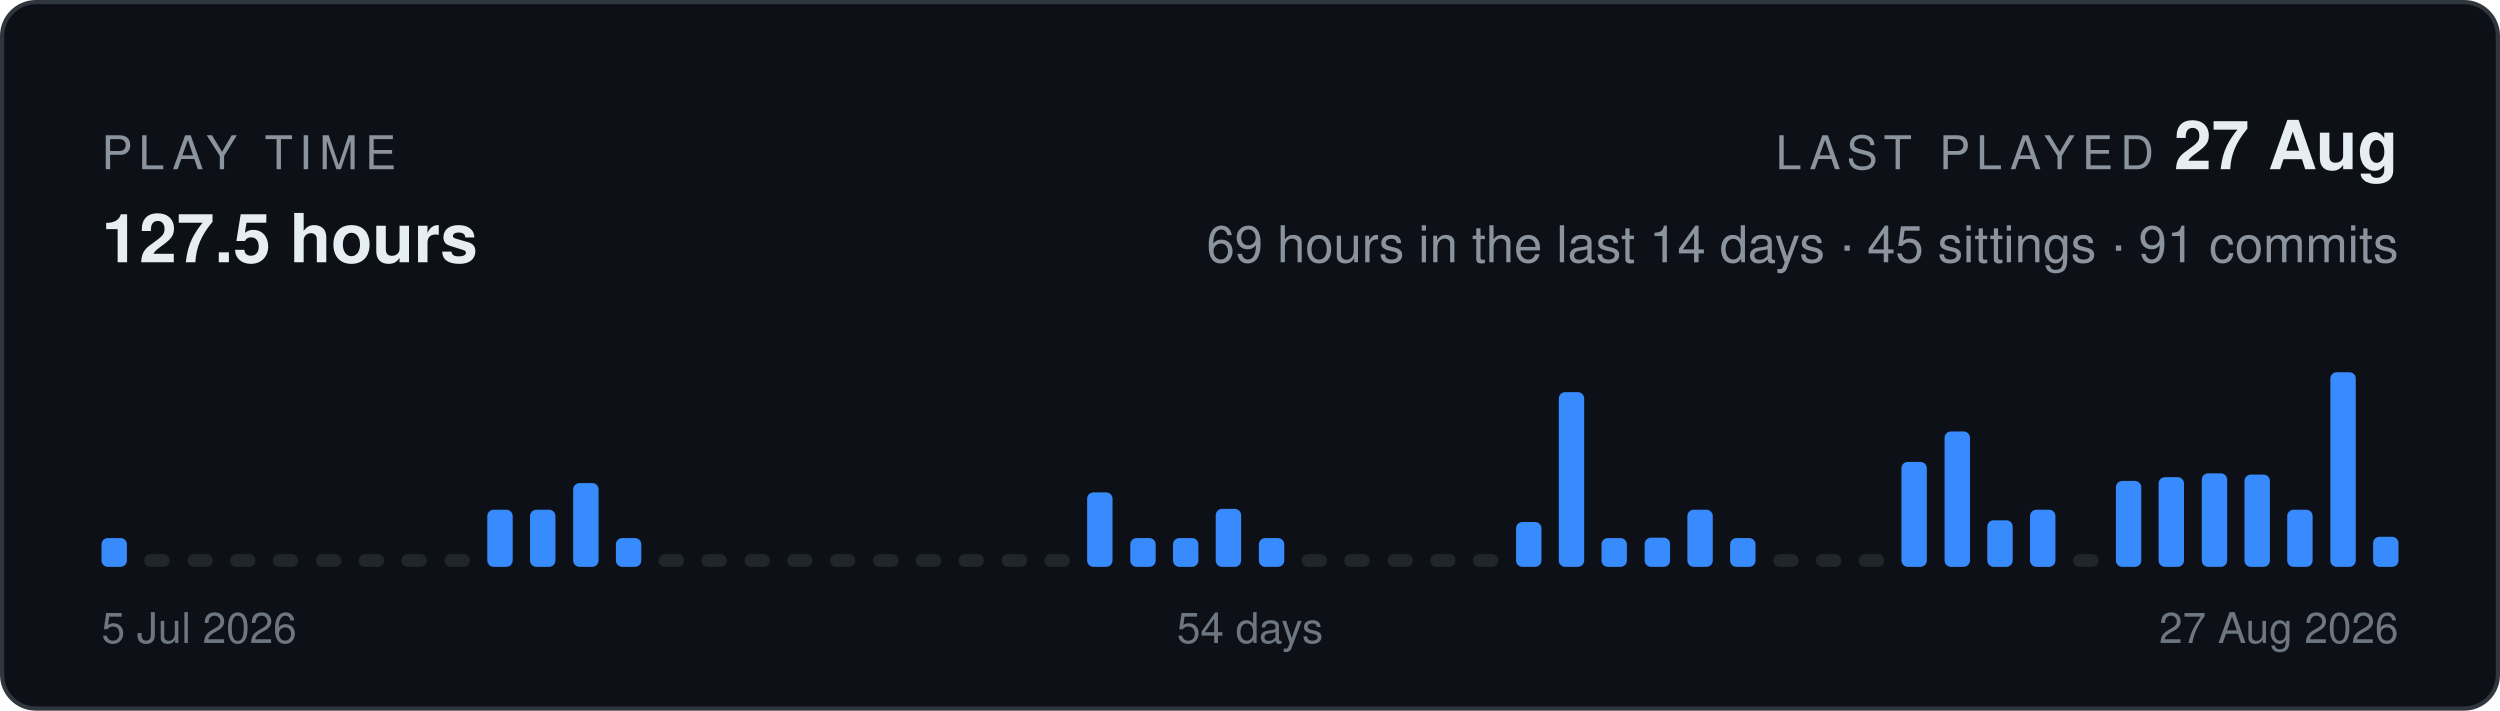
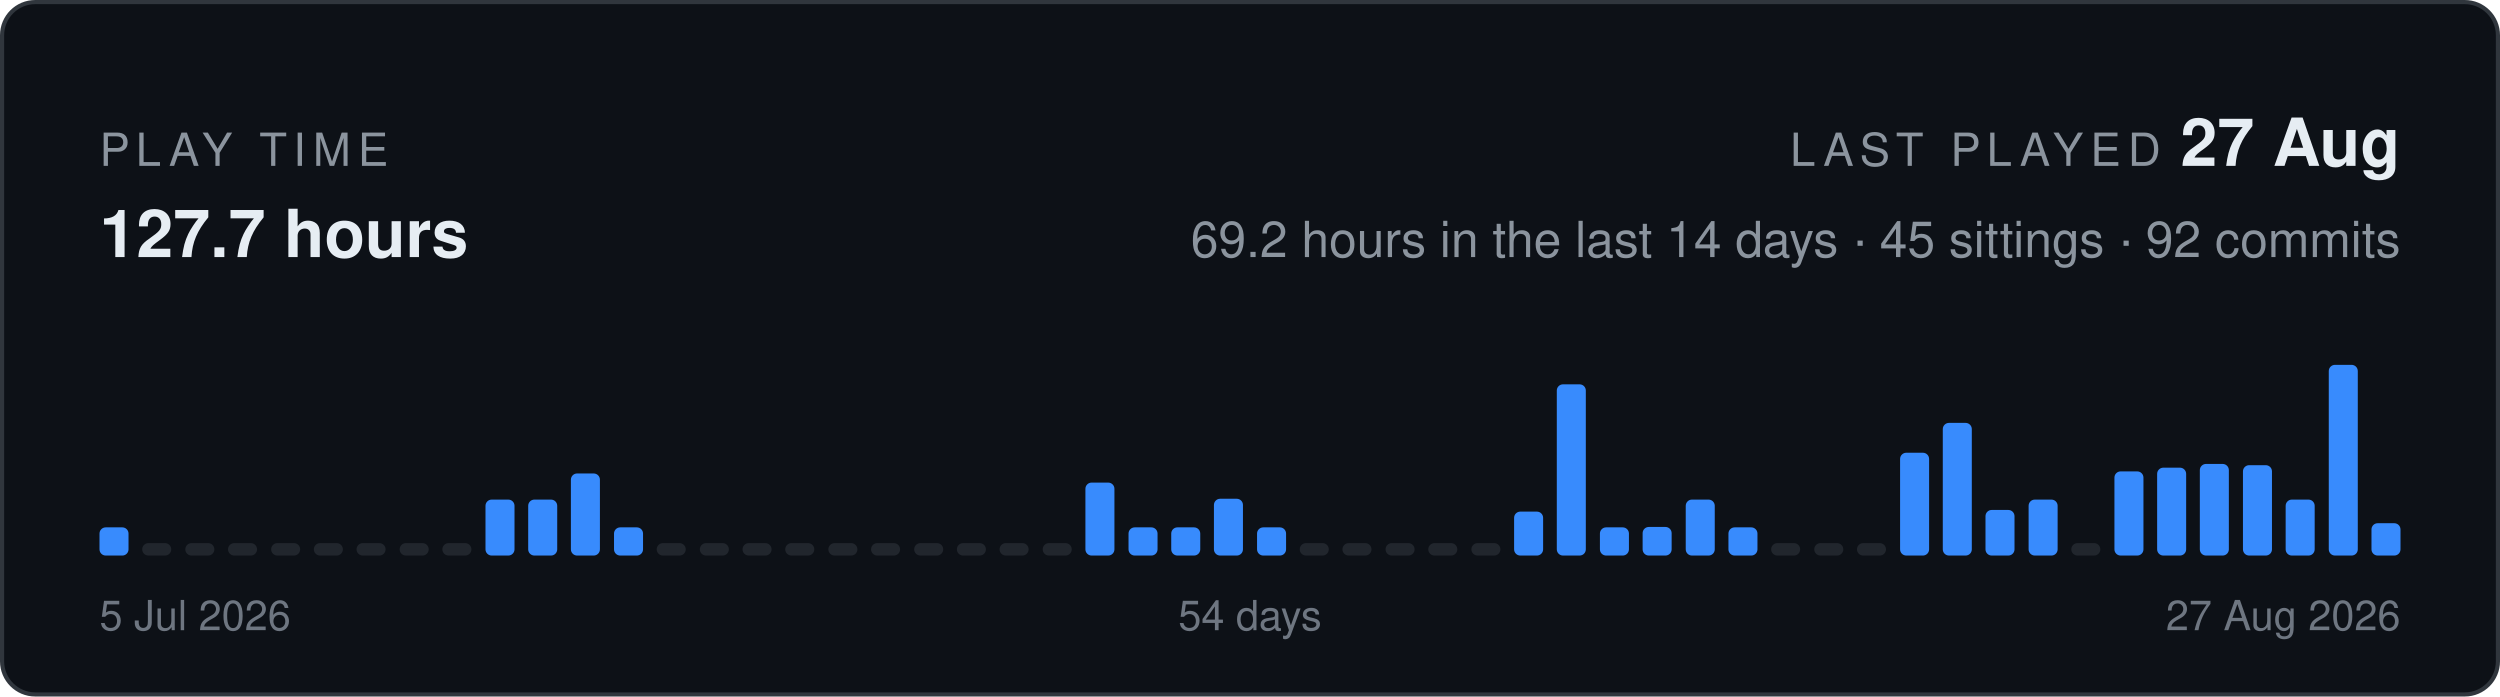
- <svg xmlns="http://www.w3.org/2000/svg" width="591" height="168" viewBox="0 0 591 168" role="img" aria-label="Play time: 127.5 hours over 91 commits, last played 27 Aug">
+ <svg xmlns="http://www.w3.org/2000/svg" width="603" height="168" viewBox="0 0 603 168" role="img" aria-label="Play time: 127.7 hours over 92 commits, last played 27 Aug">
  <style>
    .card { fill: #0d1117; stroke: #30363d }
    text { font-family: -apple-system, BlinkMacSystemFont, "Segoe UI", Helvetica, Arial, sans-serif }
    .label { font-size: 11px; letter-spacing: 1.7px; fill: #8b949e }
    .stat { font-size: 16px; font-weight: 600; letter-spacing: normal; fill: #e6edf3 }
    .note { font-size: 12px; fill: #8b949e }
    .axis { font-size: 10px; fill: #6e7681 }
    .bar { fill: #388bfd }
    .bar-quiet { fill: #21262d }
  </style>
-   <rect class="card" x="0.5" y="0.5" width="590" height="167" rx="8" />
+   <rect class="card" x="0.5" y="0.5" width="602" height="167" rx="8" />
  <text class="label" x="24" y="40">PLAY TIME</text>
-   <text class="stat" x="24" y="62">127.5 hours</text>
-   <text class="label" x="567" y="40" text-anchor="end">LAST PLAYED <tspan class="stat">27 Aug</tspan>
+   <text class="stat" x="24" y="62">127.7 hours</text>
+   <text class="label" x="579" y="40" text-anchor="end">LAST PLAYED <tspan class="stat">27 Aug</tspan>
  </text>
-   <text class="note" x="567" y="62" text-anchor="end">69 hours in the last 14 days   ·   45 sittings   ·   91 commits</text>
-   <rect class="bar" x="24.0" y="127.2" width="6" height="6.8" rx="1.5" />
-   <rect class="bar-quiet" x="34.1" y="131.0" width="6" height="3.0" rx="1.5" />
-   <rect class="bar-quiet" x="44.3" y="131.0" width="6" height="3.0" rx="1.5" />
-   <rect class="bar-quiet" x="54.4" y="131.0" width="6" height="3.0" rx="1.5" />
-   <rect class="bar-quiet" x="64.5" y="131.0" width="6" height="3.0" rx="1.5" />
-   <rect class="bar-quiet" x="74.7" y="131.0" width="6" height="3.0" rx="1.5" />
-   <rect class="bar-quiet" x="84.8" y="131.0" width="6" height="3.0" rx="1.5" />
-   <rect class="bar-quiet" x="94.9" y="131.0" width="6" height="3.0" rx="1.5" />
-   <rect class="bar-quiet" x="105.1" y="131.0" width="6" height="3.0" rx="1.5" />
-   <rect class="bar" x="115.2" y="120.5" width="6" height="13.5" rx="1.5" />
-   <rect class="bar" x="125.3" y="120.5" width="6" height="13.5" rx="1.5" />
-   <rect class="bar" x="135.5" y="114.2" width="6" height="19.8" rx="1.5" />
-   <rect class="bar" x="145.6" y="127.2" width="6" height="6.8" rx="1.5" />
-   <rect class="bar-quiet" x="155.7" y="131.0" width="6" height="3.0" rx="1.5" />
-   <rect class="bar-quiet" x="165.8" y="131.0" width="6" height="3.0" rx="1.5" />
-   <rect class="bar-quiet" x="176.0" y="131.0" width="6" height="3.0" rx="1.5" />
-   <rect class="bar-quiet" x="186.1" y="131.0" width="6" height="3.0" rx="1.5" />
-   <rect class="bar-quiet" x="196.2" y="131.0" width="6" height="3.0" rx="1.5" />
-   <rect class="bar-quiet" x="206.4" y="131.0" width="6" height="3.0" rx="1.5" />
-   <rect class="bar-quiet" x="216.5" y="131.0" width="6" height="3.0" rx="1.5" />
-   <rect class="bar-quiet" x="226.6" y="131.0" width="6" height="3.0" rx="1.5" />
-   <rect class="bar-quiet" x="236.8" y="131.0" width="6" height="3.0" rx="1.5" />
-   <rect class="bar-quiet" x="246.9" y="131.0" width="6" height="3.0" rx="1.5" />
-   <rect class="bar" x="257.0" y="116.4" width="6" height="17.6" rx="1.5" />
-   <rect class="bar" x="267.2" y="127.2" width="6" height="6.8" rx="1.5" />
-   <rect class="bar" x="277.3" y="127.2" width="6" height="6.8" rx="1.5" />
-   <rect class="bar" x="287.4" y="120.3" width="6" height="13.7" rx="1.5" />
-   <rect class="bar" x="297.6" y="127.2" width="6" height="6.8" rx="1.5" />
-   <rect class="bar-quiet" x="307.7" y="131.0" width="6" height="3.0" rx="1.5" />
-   <rect class="bar-quiet" x="317.8" y="131.0" width="6" height="3.0" rx="1.5" />
-   <rect class="bar-quiet" x="328.0" y="131.0" width="6" height="3.0" rx="1.5" />
-   <rect class="bar-quiet" x="338.1" y="131.0" width="6" height="3.0" rx="1.5" />
-   <rect class="bar-quiet" x="348.2" y="131.0" width="6" height="3.0" rx="1.5" />
-   <rect class="bar" x="358.4" y="123.4" width="6" height="10.6" rx="1.5" />
-   <rect class="bar" x="368.5" y="92.7" width="6" height="41.3" rx="1.5" />
-   <rect class="bar" x="378.6" y="127.2" width="6" height="6.8" rx="1.5" />
-   <rect class="bar" x="388.8" y="127.1" width="6" height="6.9" rx="1.5" />
-   <rect class="bar" x="398.9" y="120.5" width="6" height="13.5" rx="1.5" />
-   <rect class="bar" x="409.0" y="127.2" width="6" height="6.8" rx="1.5" />
-   <rect class="bar-quiet" x="419.2" y="131.0" width="6" height="3.0" rx="1.5" />
-   <rect class="bar-quiet" x="429.3" y="131.0" width="6" height="3.0" rx="1.5" />
-   <rect class="bar-quiet" x="439.4" y="131.0" width="6" height="3.0" rx="1.5" />
-   <rect class="bar" x="449.5" y="109.2" width="6" height="24.8" rx="1.5" />
-   <rect class="bar" x="459.7" y="102.0" width="6" height="32.0" rx="1.5" />
-   <rect class="bar" x="469.8" y="123.0" width="6" height="11.0" rx="1.5" />
-   <rect class="bar" x="479.9" y="120.5" width="6" height="13.5" rx="1.5" />
-   <rect class="bar-quiet" x="490.1" y="131.0" width="6" height="3.0" rx="1.5" />
-   <rect class="bar" x="500.2" y="113.7" width="6" height="20.3" rx="1.5" />
-   <rect class="bar" x="510.3" y="112.8" width="6" height="21.2" rx="1.5" />
-   <rect class="bar" x="520.5" y="111.9" width="6" height="22.1" rx="1.5" />
-   <rect class="bar" x="530.6" y="112.2" width="6" height="21.8" rx="1.5" />
-   <rect class="bar" x="540.7" y="120.5" width="6" height="13.5" rx="1.5" />
-   <rect class="bar" x="550.9" y="88.0" width="6" height="46.0" rx="1.5" />
-   <rect class="bar" x="561.0" y="126.9" width="6" height="7.1" rx="1.5" />
+   <text class="note" x="579" y="62" text-anchor="end">69.2 hours in the last 14 days   ·   45 sittings   ·   92 commits</text>
+   <rect class="bar" x="24.0" y="127.2" width="7" height="6.8" rx="1.5" />
+   <rect class="bar-quiet" x="34.3" y="131.0" width="7" height="3.0" rx="1.5" />
+   <rect class="bar-quiet" x="44.7" y="131.0" width="7" height="3.0" rx="1.5" />
+   <rect class="bar-quiet" x="55.0" y="131.0" width="7" height="3.0" rx="1.5" />
+   <rect class="bar-quiet" x="65.4" y="131.0" width="7" height="3.0" rx="1.5" />
+   <rect class="bar-quiet" x="75.7" y="131.0" width="7" height="3.0" rx="1.5" />
+   <rect class="bar-quiet" x="86.0" y="131.0" width="7" height="3.0" rx="1.5" />
+   <rect class="bar-quiet" x="96.4" y="131.0" width="7" height="3.0" rx="1.5" />
+   <rect class="bar-quiet" x="106.7" y="131.0" width="7" height="3.0" rx="1.5" />
+   <rect class="bar" x="117.1" y="120.5" width="7" height="13.5" rx="1.5" />
+   <rect class="bar" x="127.4" y="120.5" width="7" height="13.5" rx="1.5" />
+   <rect class="bar" x="137.7" y="114.2" width="7" height="19.8" rx="1.5" />
+   <rect class="bar" x="148.1" y="127.2" width="7" height="6.8" rx="1.5" />
+   <rect class="bar-quiet" x="158.4" y="131.0" width="7" height="3.0" rx="1.5" />
+   <rect class="bar-quiet" x="168.8" y="131.0" width="7" height="3.0" rx="1.5" />
+   <rect class="bar-quiet" x="179.1" y="131.0" width="7" height="3.0" rx="1.5" />
+   <rect class="bar-quiet" x="189.4" y="131.0" width="7" height="3.0" rx="1.5" />
+   <rect class="bar-quiet" x="199.8" y="131.0" width="7" height="3.0" rx="1.5" />
+   <rect class="bar-quiet" x="210.1" y="131.0" width="7" height="3.0" rx="1.5" />
+   <rect class="bar-quiet" x="220.5" y="131.0" width="7" height="3.0" rx="1.5" />
+   <rect class="bar-quiet" x="230.8" y="131.0" width="7" height="3.0" rx="1.5" />
+   <rect class="bar-quiet" x="241.1" y="131.0" width="7" height="3.0" rx="1.5" />
+   <rect class="bar-quiet" x="251.5" y="131.0" width="7" height="3.0" rx="1.5" />
+   <rect class="bar" x="261.8" y="116.4" width="7" height="17.6" rx="1.5" />
+   <rect class="bar" x="272.2" y="127.2" width="7" height="6.8" rx="1.5" />
+   <rect class="bar" x="282.5" y="127.2" width="7" height="6.8" rx="1.5" />
+   <rect class="bar" x="292.8" y="120.3" width="7" height="13.7" rx="1.5" />
+   <rect class="bar" x="303.2" y="127.2" width="7" height="6.8" rx="1.5" />
+   <rect class="bar-quiet" x="313.5" y="131.0" width="7" height="3.0" rx="1.5" />
+   <rect class="bar-quiet" x="323.8" y="131.0" width="7" height="3.0" rx="1.5" />
+   <rect class="bar-quiet" x="334.2" y="131.0" width="7" height="3.0" rx="1.5" />
+   <rect class="bar-quiet" x="344.5" y="131.0" width="7" height="3.0" rx="1.5" />
+   <rect class="bar-quiet" x="354.9" y="131.0" width="7" height="3.0" rx="1.5" />
+   <rect class="bar" x="365.2" y="123.4" width="7" height="10.6" rx="1.5" />
+   <rect class="bar" x="375.5" y="92.7" width="7" height="41.3" rx="1.5" />
+   <rect class="bar" x="385.9" y="127.2" width="7" height="6.8" rx="1.5" />
+   <rect class="bar" x="396.2" y="127.1" width="7" height="6.9" rx="1.5" />
+   <rect class="bar" x="406.6" y="120.5" width="7" height="13.5" rx="1.5" />
+   <rect class="bar" x="416.9" y="127.2" width="7" height="6.8" rx="1.5" />
+   <rect class="bar-quiet" x="427.2" y="131.0" width="7" height="3.0" rx="1.5" />
+   <rect class="bar-quiet" x="437.6" y="131.0" width="7" height="3.0" rx="1.5" />
+   <rect class="bar-quiet" x="447.9" y="131.0" width="7" height="3.0" rx="1.5" />
+   <rect class="bar" x="458.3" y="109.2" width="7" height="24.8" rx="1.5" />
+   <rect class="bar" x="468.6" y="102.0" width="7" height="32.0" rx="1.5" />
+   <rect class="bar" x="478.9" y="123.0" width="7" height="11.0" rx="1.5" />
+   <rect class="bar" x="489.3" y="120.5" width="7" height="13.5" rx="1.5" />
+   <rect class="bar-quiet" x="499.6" y="131.0" width="7" height="3.0" rx="1.5" />
+   <rect class="bar" x="510.0" y="113.7" width="7" height="20.3" rx="1.5" />
+   <rect class="bar" x="520.3" y="112.8" width="7" height="21.2" rx="1.5" />
+   <rect class="bar" x="530.6" y="111.9" width="7" height="22.1" rx="1.5" />
+   <rect class="bar" x="541.0" y="112.2" width="7" height="21.8" rx="1.5" />
+   <rect class="bar" x="551.3" y="120.5" width="7" height="13.5" rx="1.5" />
+   <rect class="bar" x="561.7" y="88.0" width="7" height="46.0" rx="1.5" />
+   <rect class="bar" x="572.0" y="126.2" width="7" height="7.8" rx="1.5" />
  <text class="axis" x="24" y="152">5 Jul 2026</text>
-   <text class="axis" x="295.5" y="152" text-anchor="middle">54 days</text>
-   <text class="axis" x="567" y="152" text-anchor="end">27 Aug 2026</text>
+   <text class="axis" x="301.5" y="152" text-anchor="middle">54 days</text>
+   <text class="axis" x="579" y="152" text-anchor="end">27 Aug 2026</text>
</svg>
